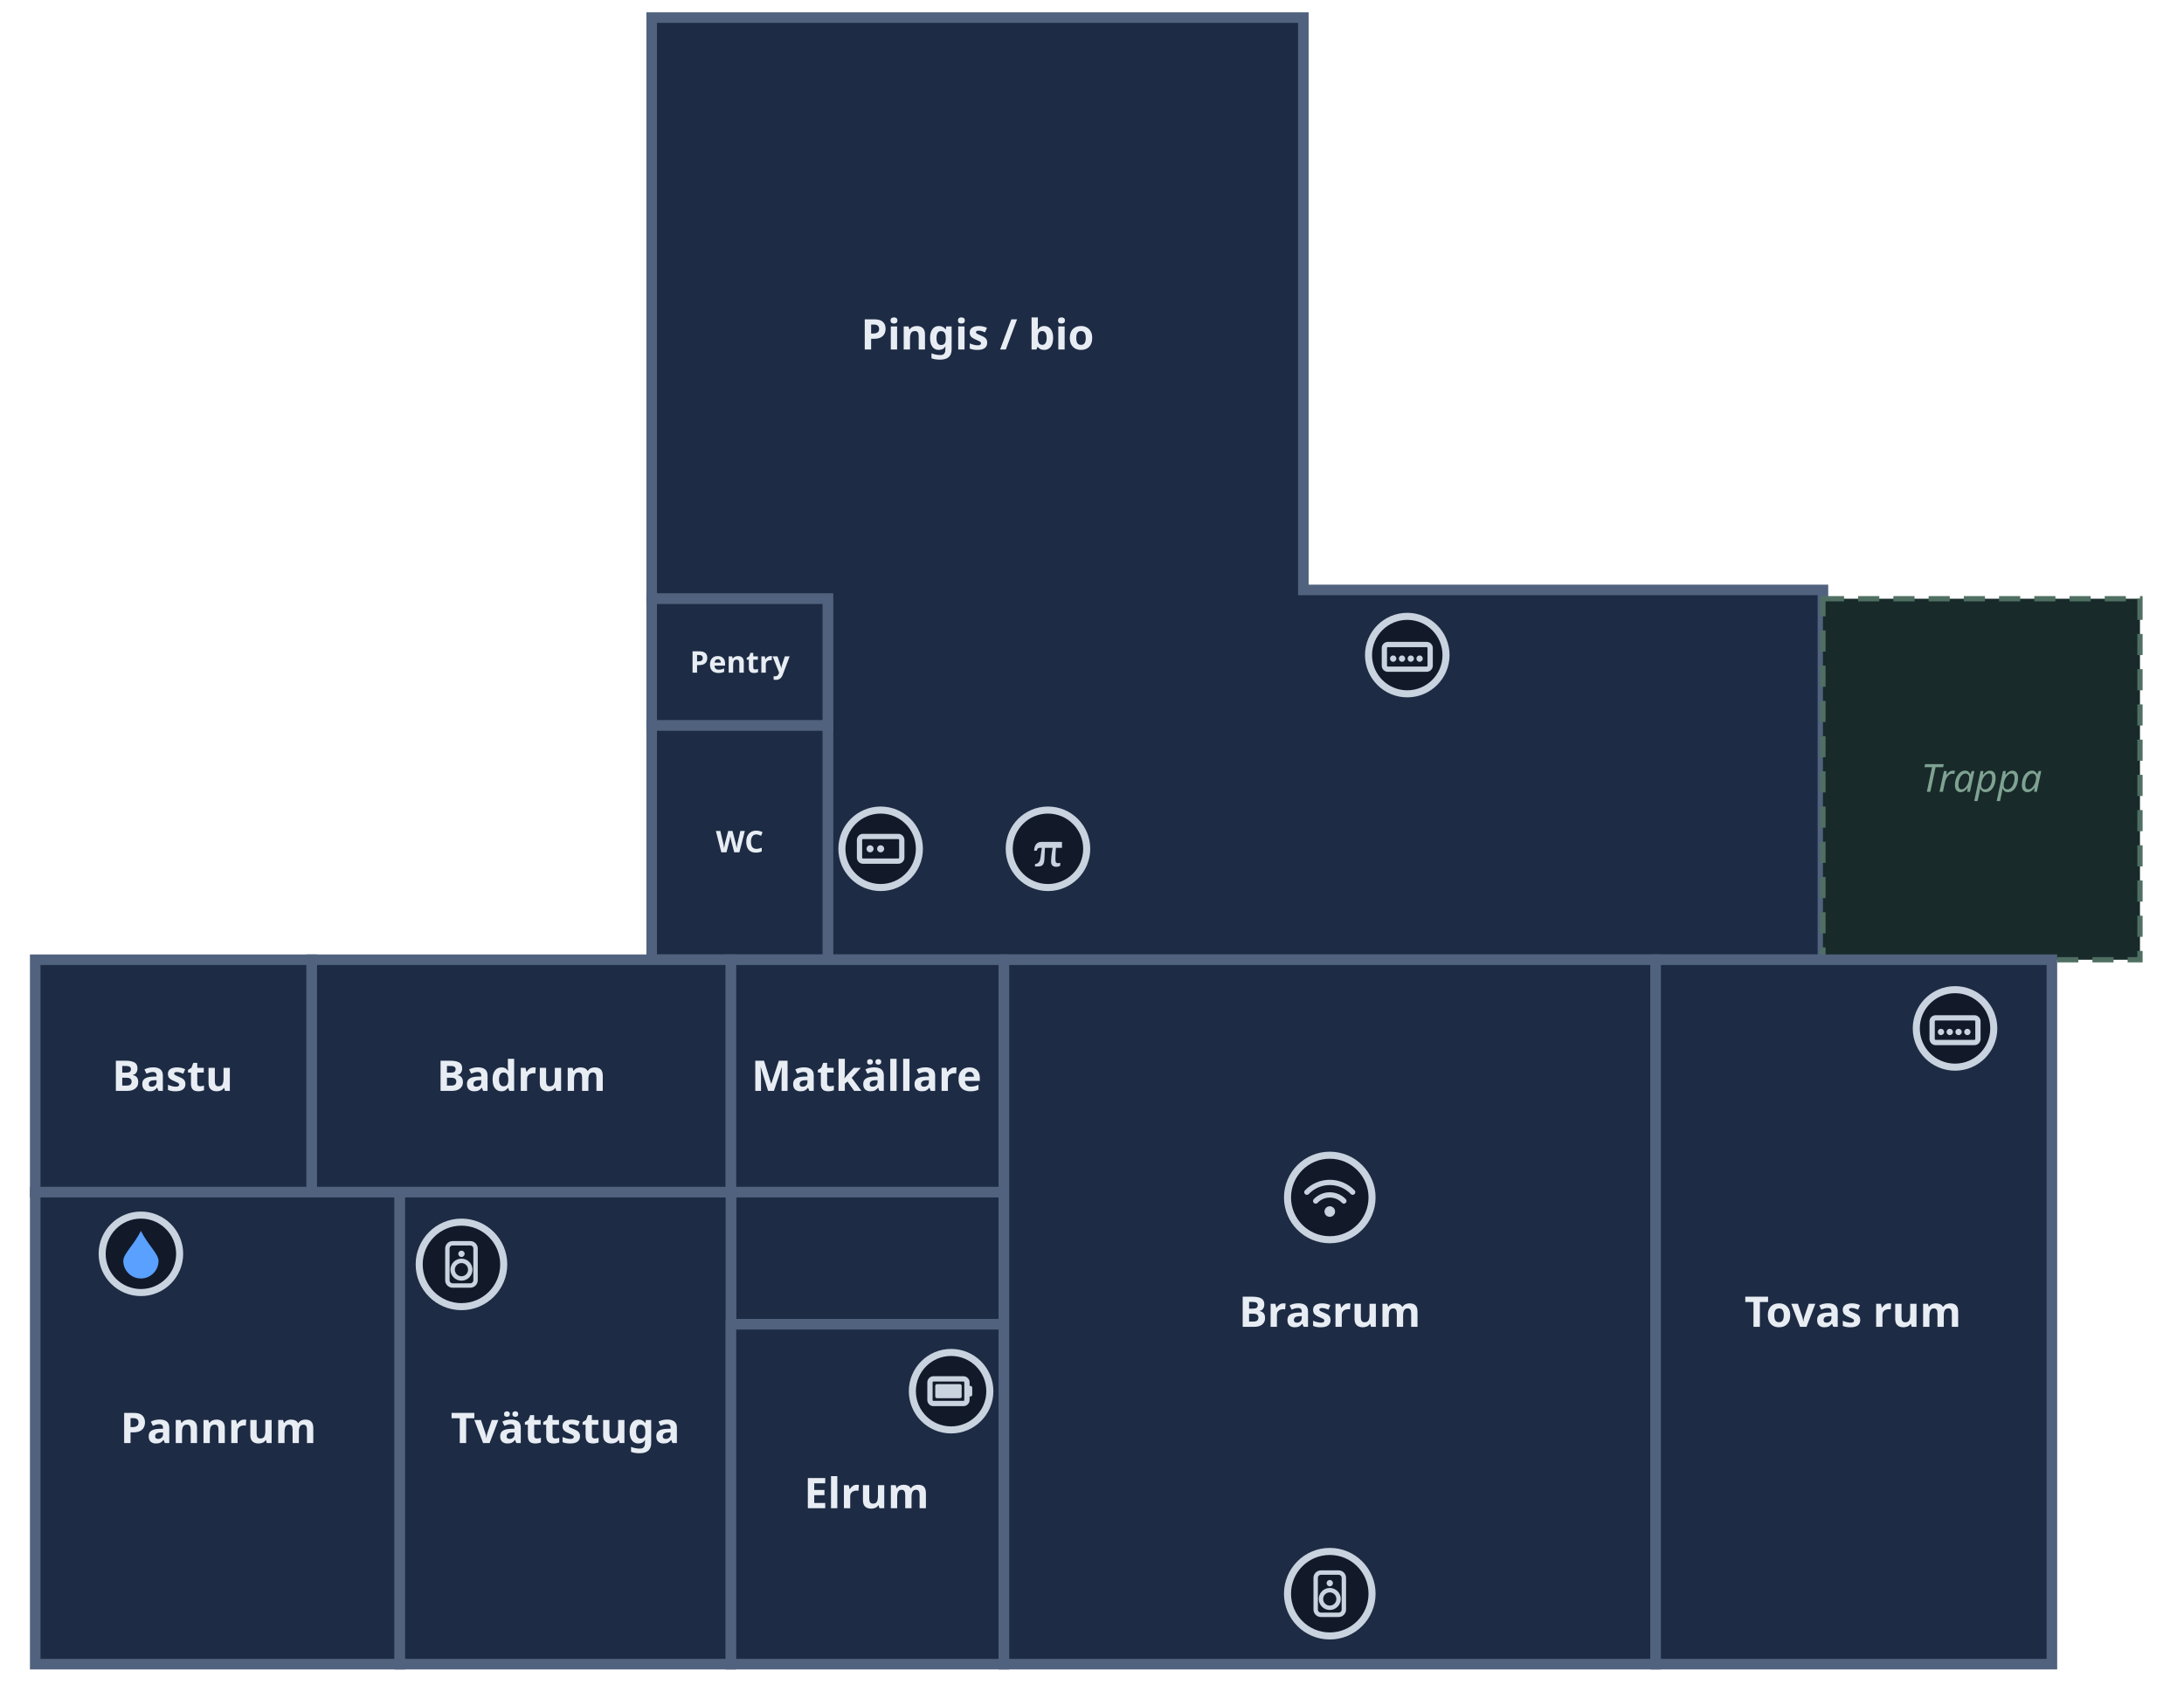
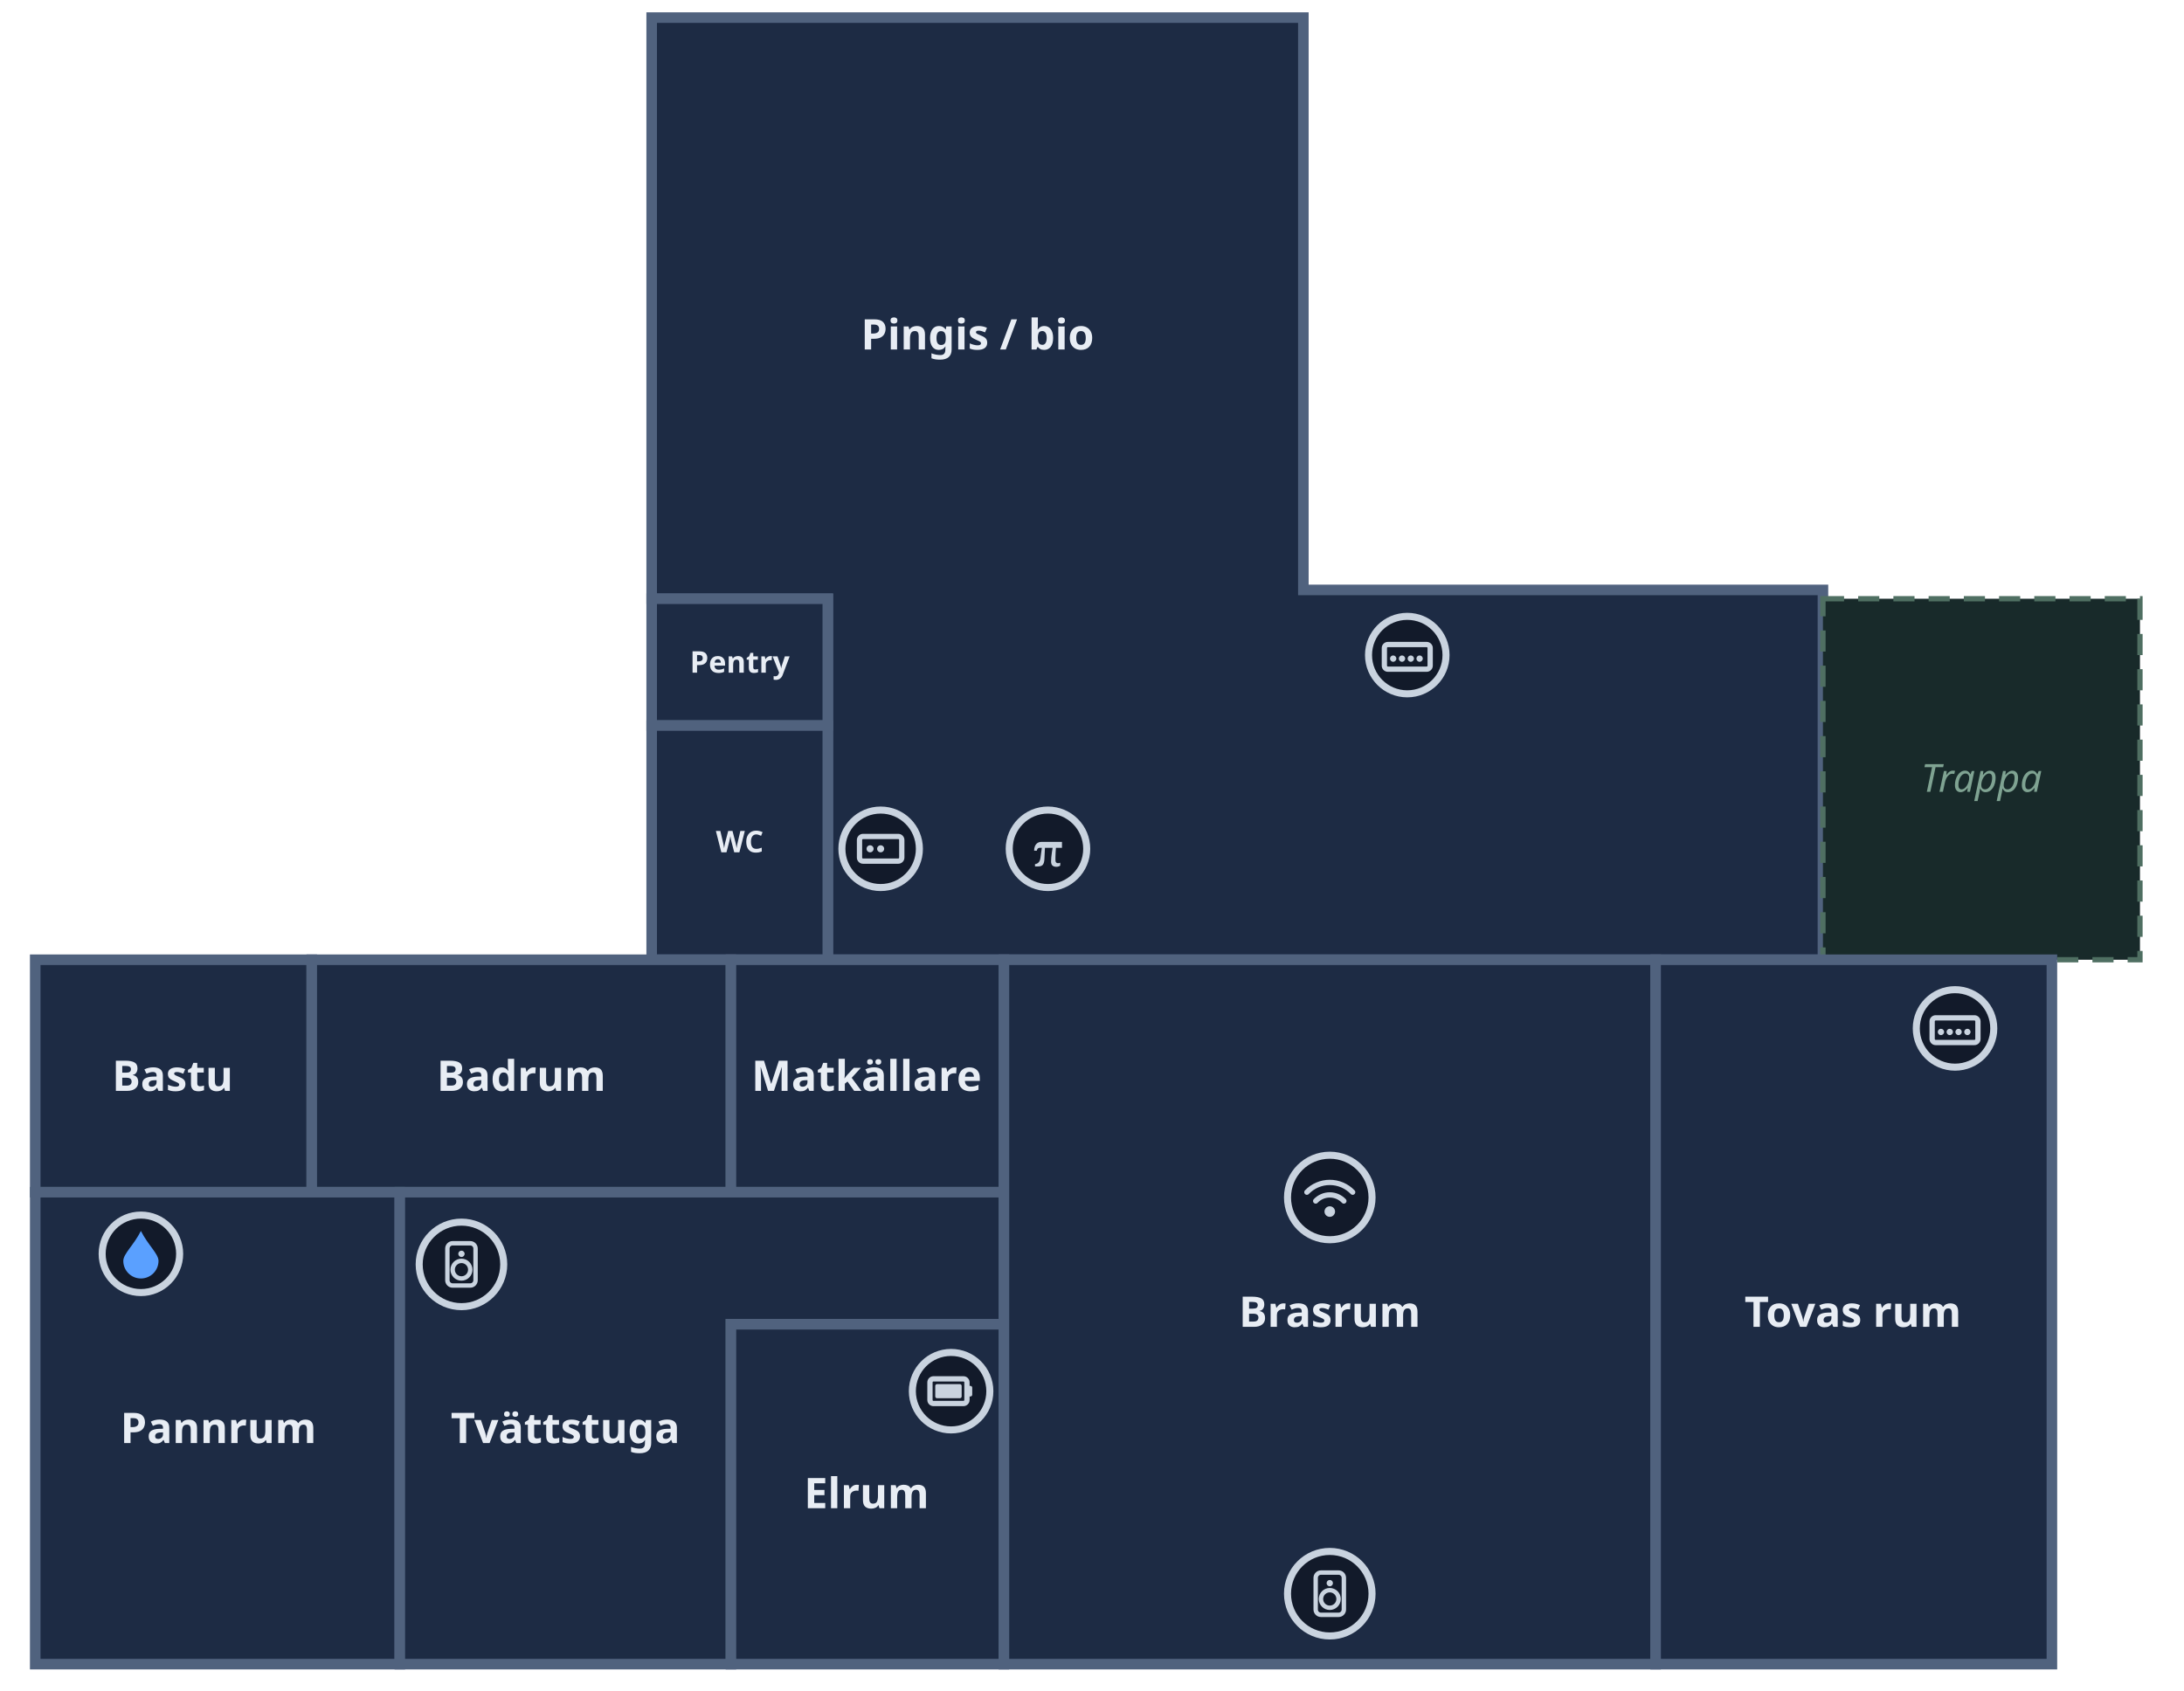
<svg xmlns="http://www.w3.org/2000/svg" viewBox="0 0 1240 960" width="1240" height="960">
  <style>
.room{fill:#1d2b44;stroke:#50627e;stroke-width:6}
.outdoor{fill:#182a2a;stroke:#4f6f62;stroke-width:3;stroke-dasharray:12 8}
.label{font:600 24px sans-serif;fill:#e8edf4;text-anchor:middle;dominant-baseline:middle;pointer-events:none}
.outdoor-label{font:italic 22px sans-serif;fill:#7fa392}
.small{font-size:17px}
.motion{fill:none;stroke:none;pointer-events:none}
.ap circle{fill:#121a2a;stroke:#c9d3df;stroke-width:4}
.ap circle.dot{fill:#c9d3df;stroke:none}
.ap path{fill:none;stroke:#c9d3df;stroke-width:3;stroke-linecap:round}
.small-value{font-size:20px}
.device circle{fill:#121a2a;stroke:#c9d3df;stroke-width:4}
.device rect{fill:none;stroke:#c9d3df;stroke-width:3}
.device circle.dot{fill:#c9d3df;stroke:none}
.device rect.solid{fill:#c9d3df;stroke:none}
.device .glyph{font:700 26px serif;fill:#c9d3df;text-anchor:middle;dominant-baseline:middle}
.device path.fill{fill:#5aa0ff}
.speaker circle{fill:#121a2a;stroke:#c9d3df;stroke-width:4}
.speaker rect,.speaker circle.cone{fill:none;stroke:#c9d3df;stroke-width:2.5}
.speaker circle.dot{fill:#c9d3df;stroke:none}
.value{font:500 22px sans-serif;fill:#9aa7b8;text-anchor:middle;dominant-baseline:middle;pointer-events:none}
</style>
  <polygon id="pingisrummet" class="room" points="370,10 740,10 740,335 1035,335 1035,545 470,545 470,340 370,340" />
  <polygon id="pentry" class="room" points="370,340 470,340 470,412 370,412" />
  <polygon id="toalett_pingisrum" class="room" points="370,412 470,412 470,545 370,545" />
  <polygon id="trappa" class="outdoor" points="1035,340 1215,340 1215,545 1035,545" />
  <polygon id="bastun" class="room" points="20,545 177,545 177,677 20,677" />
  <polygon id="badrum_kallare" class="room" points="177,545 415,545 415,677 177,677" />
  <polygon id="matkallare" class="room" points="415,545 570,545 570,677 415,677" />
-   <polygon id="korridor" class="room" points="415,677 570,677 570,752 415,752" />
  <polygon id="pannrum" class="room" points="20,677 227,677 227,945 20,945" />
-   <polygon id="tvattstuga" class="room" points="227,677 415,677 415,945 227,945" />
+   <polygon id="tvattstuga" class="room" points="227,677 570,677 570,752 415,752 415,945 227,945" />
  <polygon id="elrum" class="room" points="415,752 570,752 570,945 415,945" />
  <polygon id="familjerum" class="room" points="570,545 940,545 940,945 570,945" />
  <polygon id="tovas_rum" class="room" points="940,545 1165,545 1165,945 940,945" />
  <polygon id="pingisrummet_motion" class="motion" points="370,10 740,10 740,335 1035,335 1035,545 470,545 470,340 370,340" />
  <polygon id="pentry_motion" class="motion" points="370,340 470,340 470,412 370,412" />
  <polygon id="toalett_pingisrum_motion" class="motion" points="370,412 470,412 470,545 370,545" />
  <polygon id="bastun_motion" class="motion" points="20,545 177,545 177,677 20,677" />
  <polygon id="badrum_kallare_motion" class="motion" points="177,545 415,545 415,677 177,677" />
  <polygon id="matkallare_motion" class="motion" points="415,545 570,545 570,677 415,677" />
-   <polygon id="korridor_motion" class="motion" points="415,677 570,677 570,752 415,752" />
  <polygon id="pannrum_motion" class="motion" points="20,677 227,677 227,945 20,945" />
-   <polygon id="tvattstuga_motion" class="motion" points="227,677 415,677 415,945 227,945" />
+   <polygon id="tvattstuga_motion" class="motion" points="227,677 570,677 570,752 415,752 415,945 227,945" />
  <polygon id="elrum_motion" class="motion" points="415,752 570,752 570,945 415,945" />
  <polygon id="familjerum_motion" class="motion" points="570,545 940,545 940,945 570,945" />
  <polygon id="tovas_rum_motion" class="motion" points="940,545 1165,545 1165,945 940,945" />
  <text id="pingisrummet_label" class="label" x="555" y="190">Pingis / bio</text>
  <text id="pingisrummet_temp" class="value" x="555" y="224" />
  <text id="pentry_label" class="label small" x="420" y="376">Pentry</text>
  <text id="pentry_temp" class="value" x="420" y="410" />
  <text id="toalett_pingisrum_label" class="label small" x="420" y="478">WC</text>
  <text id="toalett_pingisrum_temp" class="value" x="420" y="512" />
  <text id="trappa_label" class="label outdoor-label" x="1125" y="442">Trappa</text>
  <text id="bastun_label" class="label" x="98" y="611">Bastu</text>
  <text id="bastun_temp" class="value" x="98" y="645" />
  <text id="badrum_kallare_label" class="label" x="296" y="611">Badrum</text>
  <text id="badrum_kallare_temp" class="value" x="296" y="645" />
  <text id="matkallare_label" class="label" x="492" y="611">Matkällare</text>
  <text id="matkallare_temp" class="value" x="492" y="645" />
  <text id="pannrum_label" class="label" x="124" y="811">Pannrum</text>
  <text id="pannrum_temp" class="value" x="124" y="845" />
  <text id="tvattstuga_label" class="label" x="321" y="811">Tvättstuga</text>
  <text id="tvattstuga_temp" class="value" x="321" y="845" />
  <text id="elrum_label" class="label" x="492" y="848">Elrum</text>
  <text id="elrum_temp" class="value" x="492" y="882" />
  <text id="familjerum_label" class="label" x="755" y="745">Brasrum</text>
  <text id="familjerum_temp" class="value" x="755" y="779" />
  <text id="tovas_rum_label" class="label" x="1052" y="745">Tovas rum</text>
  <text id="tovas_rum_temp" class="value" x="1052" y="779" />
  <g id="ap_u6_lite" class="ap">
    <circle cx="755" cy="680" r="24" />
    <path d="M742,677 a18,18 0 0 1 26,0 M747,682 a11,11 0 0 1 16,0" />
    <circle class="dot" cx="755" cy="688" r="3" />
  </g>
  <text id="ap_u6_lite_clients" class="value small-value" x="755" y="720" />
  <g id="udm" class="device">
    <circle cx="500" cy="482" r="22" />
    <rect x="488" y="475" width="24" height="14" rx="2" />
    <circle class="dot" cx="494" cy="482" r="2" />
    <circle class="dot" cx="500" cy="482" r="2" />
  </g>
  <text id="udm_value" class="value small-value" x="500" y="520" />
  <g id="raspberry_pi" class="device">
    <circle cx="595" cy="482" r="22" />
    <text class="glyph" x="595" y="483">π</text>
  </g>
  <text id="raspberry_pi_value" class="value small-value" x="595" y="520" />
  <g id="vattenmatare" class="device">
    <circle cx="80" cy="712" r="22" />
    <path class="fill" d="M80,699 C84,707 90,712 90,716 a10,10 0 0 1 -20,0 C70,712 76,707 80,699 z" />
  </g>
  <text id="vattenmatare_value" class="value small-value" x="80" y="750" />
  <g id="usw_lite_8_poe_pingis" class="device">
    <circle cx="799" cy="372" r="22" />
    <rect x="786" y="366" width="26" height="14" rx="2" />
    <circle class="dot" cx="791" cy="374" r="1.8" />
    <circle class="dot" cx="796" cy="374" r="1.8" />
    <circle class="dot" cx="801" cy="374" r="1.8" />
    <circle class="dot" cx="806" cy="374" r="1.8" />
  </g>
  <text id="usw_lite_8_poe_pingis_value" class="value small-value" x="799" y="410" />
  <g id="us_8_60w" class="device">
    <circle cx="1110" cy="584" r="22" />
    <rect x="1097" y="578" width="26" height="14" rx="2" />
    <circle class="dot" cx="1102" cy="586" r="1.8" />
    <circle class="dot" cx="1107" cy="586" r="1.8" />
    <circle class="dot" cx="1112" cy="586" r="1.8" />
    <circle class="dot" cx="1117" cy="586" r="1.8" />
  </g>
  <text id="us_8_60w_value" class="value small-value" x="1110" y="622" />
  <g id="hembatteri" class="device">
    <circle cx="540" cy="790" r="22" />
    <rect x="528" y="783" width="21" height="14" rx="2" />
    <rect class="solid" x="549" y="787" width="3" height="6" rx="1" />
    <rect class="solid" x="531" y="786" width="15" height="8" rx="1" />
  </g>
  <text id="hembatteri_value" class="value small-value" x="540" y="828" />
  <g id="sonos_brasrum" class="speaker">
    <circle cx="755" cy="905" r="24" />
    <rect x="747" y="893" width="16" height="24" rx="3" />
    <circle class="cone" cx="755" cy="908" r="5" />
    <circle class="dot" cx="755" cy="899" r="1.8" />
  </g>
  <g id="sonos_tvattstuga" class="speaker">
    <circle cx="262" cy="718" r="24" />
    <rect x="254" y="706" width="16" height="24" rx="3" />
    <circle class="cone" cx="262" cy="721" r="5" />
    <circle class="dot" cx="262" cy="712" r="1.8" />
  </g>
</svg>
